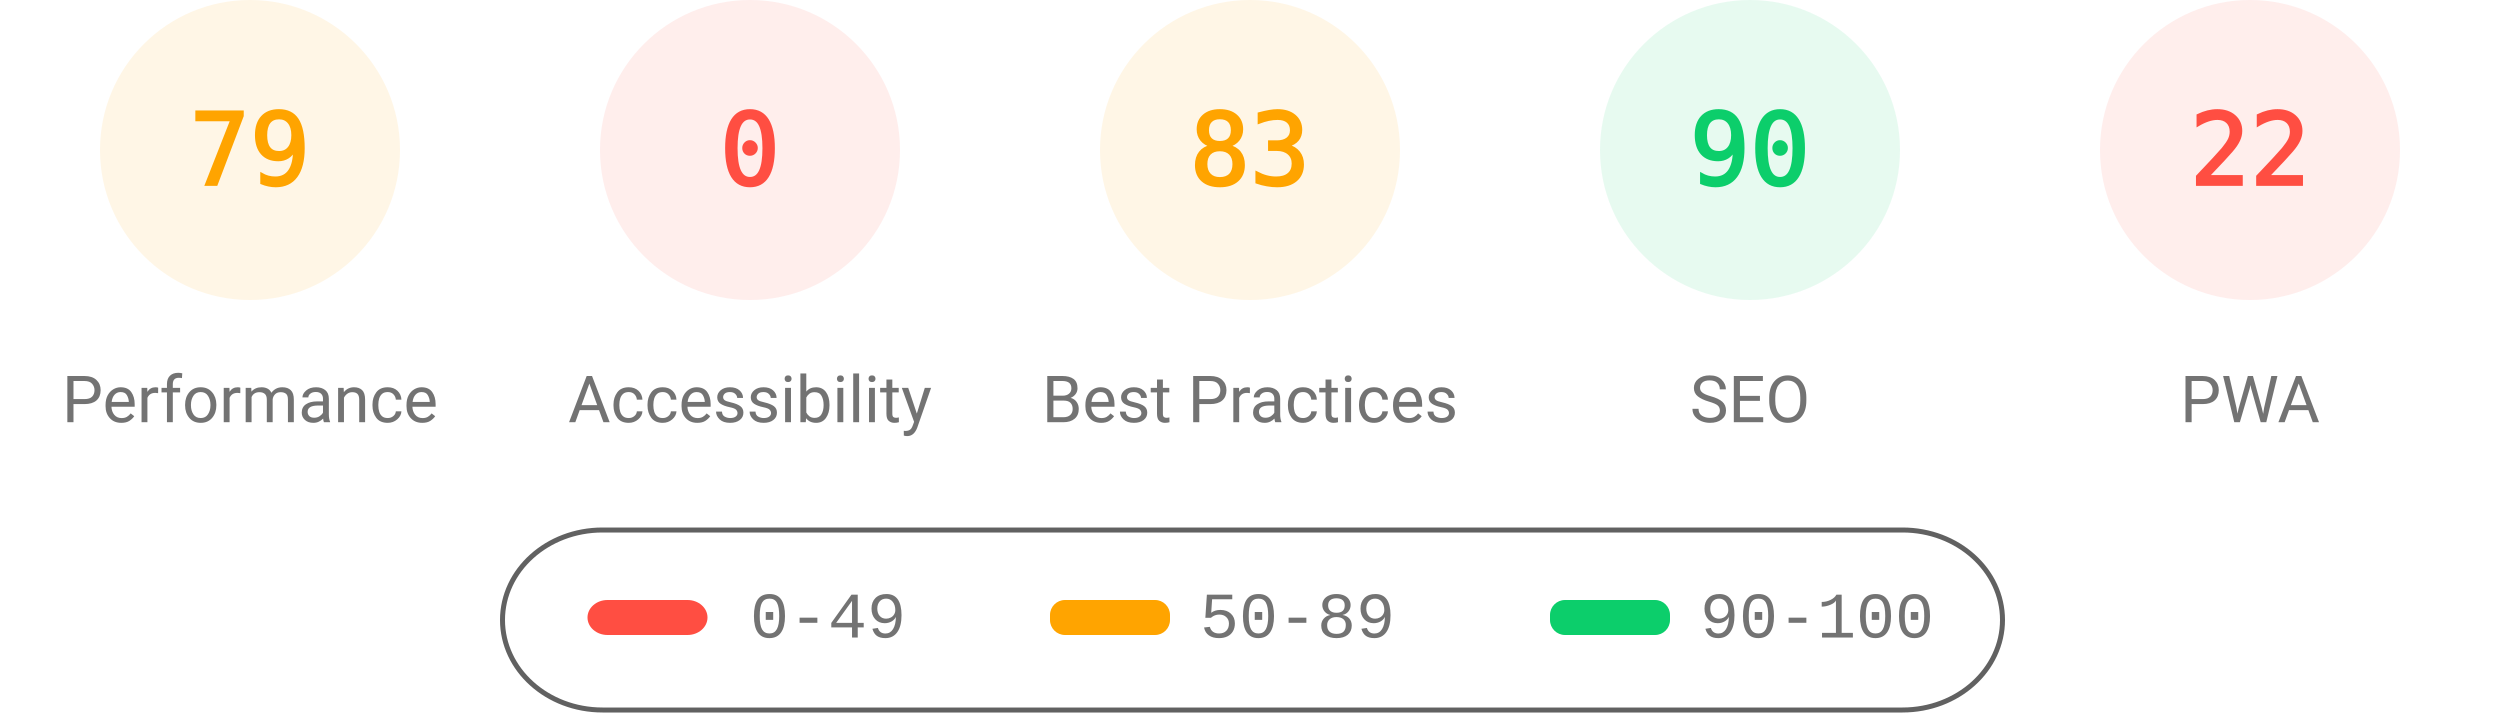
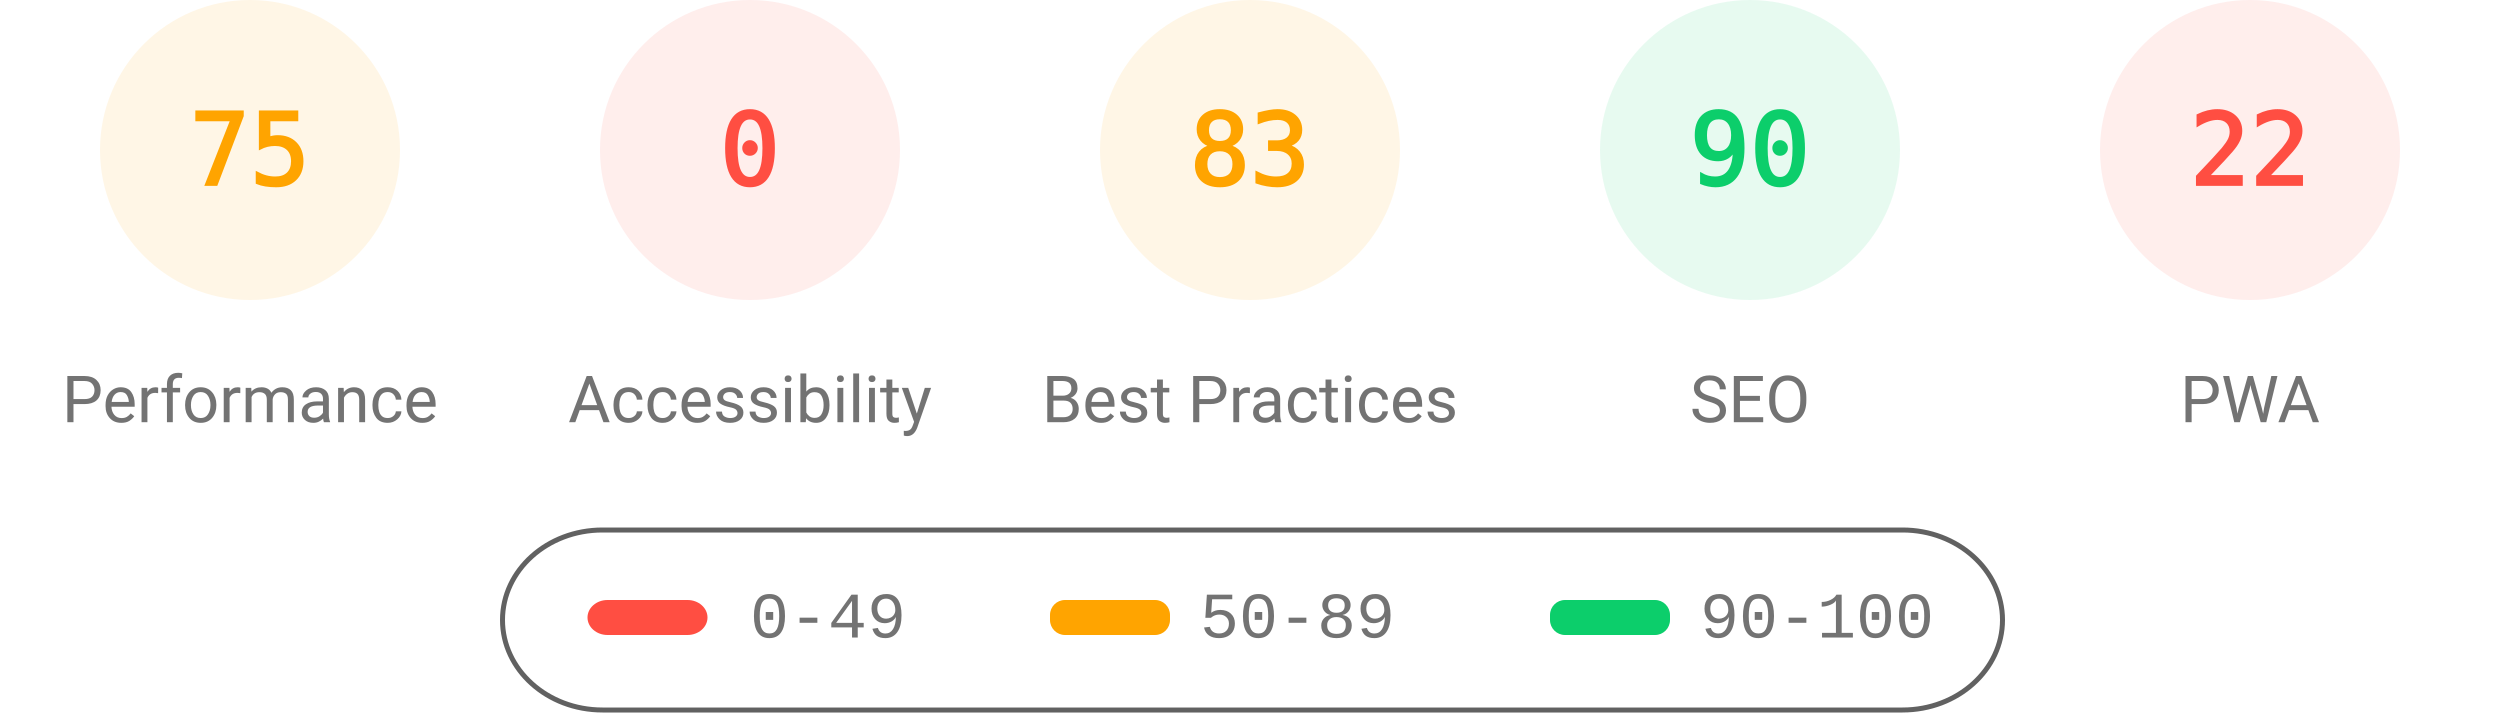
<svg xmlns="http://www.w3.org/2000/svg" fill="none" width="1000" height="285">
  <style>.gauge-base{opacity:.1}.gauge-arc{fill:none;animation-delay:250ms;stroke-linecap:round;transform:rotate(-90deg);transform-origin:100px 60px;animation:load-gauge 1s ease forwards}.guage-text{font-size:40px;font-family:monospace;text-align:center}.guage-red{color:#ff4e42;fill:#ff4e42;stroke:#ff4e42}.guage-orange{color:#ffa400;fill:#ffa400;stroke:#ffa400}.guage-green{color:#0cce6b;fill:#0cce6b;stroke:#0cce6b}.guage-undefined{color:#5c5c5c;fill:#5c5c5c;stroke:#5c5c5c}.guage-title{color:#737373;fill:#737373;stroke:none;font-size:26px;line-height:26px;font-family:Roboto,Halvetica,Arial,sans-serif}@keyframes load-gauge{from{stroke-dasharray:0 352.858}}</style>
  <svg class="guage-div guage-perf guage-orange" viewBox="0 0 200 200" width="200" height="200">
    <circle class="gauge-base" r="56" cx="100" cy="60" stroke-width="8" />
-     <circle class="gauge-arc guage-arc-1" r="56" cx="100" cy="60" stroke-width="8" style="stroke-dasharray:277.968,351.858" />
-     <text class="guage-text" x="100" y="60" alignment-baseline="central" dominant-baseline="central" text-anchor="middle">79</text>
+     <circle class="gauge-arc guage-arc-1" r="56" cx="100" cy="60" stroke-width="8" style="stroke-dasharray:263.893,351.858" />
+     <text class="guage-text" x="100" y="60" alignment-baseline="central" dominant-baseline="central" text-anchor="middle">75</text>
    <text class="guage-title" x="100" y="160" alignment-baseline="central" dominant-baseline="central" text-anchor="middle">Performance</text>
  </svg>
  <svg class="guage-div guage-acc guage-red" viewBox="0 0 200 200" width="200" height="200" x="200">
    <circle class="gauge-base" r="56" cx="100" cy="60" stroke-width="8" />
    <circle class="gauge-arc guage-arc-2" r="56" cx="100" cy="60" stroke-width="8" style="stroke-dasharray:0,351.858" />
    <text class="guage-text" x="100" y="60" alignment-baseline="central" dominant-baseline="central" text-anchor="middle">0</text>
    <text class="guage-title" x="100" y="160" alignment-baseline="central" dominant-baseline="central" text-anchor="middle">Accessibility</text>
  </svg>
  <svg class="guage-div guage-best guage-orange" viewBox="0 0 200 200" width="200" height="200" x="400">
    <circle class="gauge-base" r="56" cx="100" cy="60" stroke-width="8" />
    <circle class="gauge-arc guage-arc-3" r="56" cx="100" cy="60" stroke-width="8" style="stroke-dasharray:292.042,351.858" />
    <text class="guage-text" x="100" y="60" alignment-baseline="central" dominant-baseline="central" text-anchor="middle">83</text>
    <text class="guage-title" x="100" y="160" alignment-baseline="central" dominant-baseline="central" text-anchor="middle">Best Practices</text>
  </svg>
  <svg class="guage-div guage-seo guage-green" viewBox="0 0 200 200" width="200" height="200" x="600">
    <circle class="gauge-base" r="56" cx="100" cy="60" stroke-width="8" />
    <circle class="gauge-arc guage-arc-4" r="56" cx="100" cy="60" stroke-width="8" style="stroke-dasharray:316.672,351.858" />
    <text class="guage-text" x="100" y="60" alignment-baseline="central" dominant-baseline="central" text-anchor="middle">90</text>
    <text class="guage-title" x="100" y="160" alignment-baseline="central" dominant-baseline="central" text-anchor="middle">SEO</text>
  </svg>
  <svg class="guage-div guage-pwa guage-red" viewBox="0 0 200 200" width="200" height="200" x="800">
    <circle class="gauge-base" r="56" cx="100" cy="60" stroke-width="8" />
    <circle class="gauge-arc guage-arc-4" r="56" cx="100" cy="60" stroke-width="8" style="stroke-dasharray:77.409,351.858" />
    <text class="guage-text" x="100" y="60" alignment-baseline="central" dominant-baseline="central" text-anchor="middle">22</text>
    <text class="guage-title" x="100" y="160" alignment-baseline="central" dominant-baseline="central" text-anchor="middle">PWA</text>
  </svg>
  <svg width="604" height="76" x="200" y="210">
    <path fill="none" id="canvas_background" d="M-1-1h604v80H-1z" />
    <rect fill-opacity="0" stroke="#616161" stroke-width="2" rx="40" id="svg_2" height="72" width="600" y="2" x="1" fill="#000" />
    <rect stroke="#000" rx="8" id="svg_3" height="14" width="48" y="30" x="35" stroke-opacity="null" stroke-width="0" fill="#ff4e42" />
    <rect stroke="#000" rx="6" id="svg_4" height="14" width="48" y="30" x="220" stroke-opacity="null" stroke-width="0" fill="#ffa400" />
    <rect stroke="#000" rx="6" id="svg_5" height="14" width="48" y="30" x="420" stroke-opacity="null" stroke-width="0" fill="#0cce6b" />
    <text xml:space="preserve" text-anchor="start" font-family="'Courier New', Courier, monospace" font-size="26" id="svg_6" y="45" x="100" stroke-opacity="null" stroke-width="0" stroke="#000" fill="#737373">0-49</text>
    <text xml:space="preserve" text-anchor="start" font-family="'Courier New', Courier, monospace" font-size="26" id="svg_7" y="45" x="280" stroke-opacity="null" stroke-width="0" stroke="#000" fill="#737373">50-89</text>
    <text xml:space="preserve" text-anchor="start" font-family="'Courier New', Courier, monospace" font-size="26" id="svg_8" y="45" x="480" stroke-opacity="null" stroke-width="0" stroke="#000" fill="#737373">90-100</text>
  </svg>
</svg>
